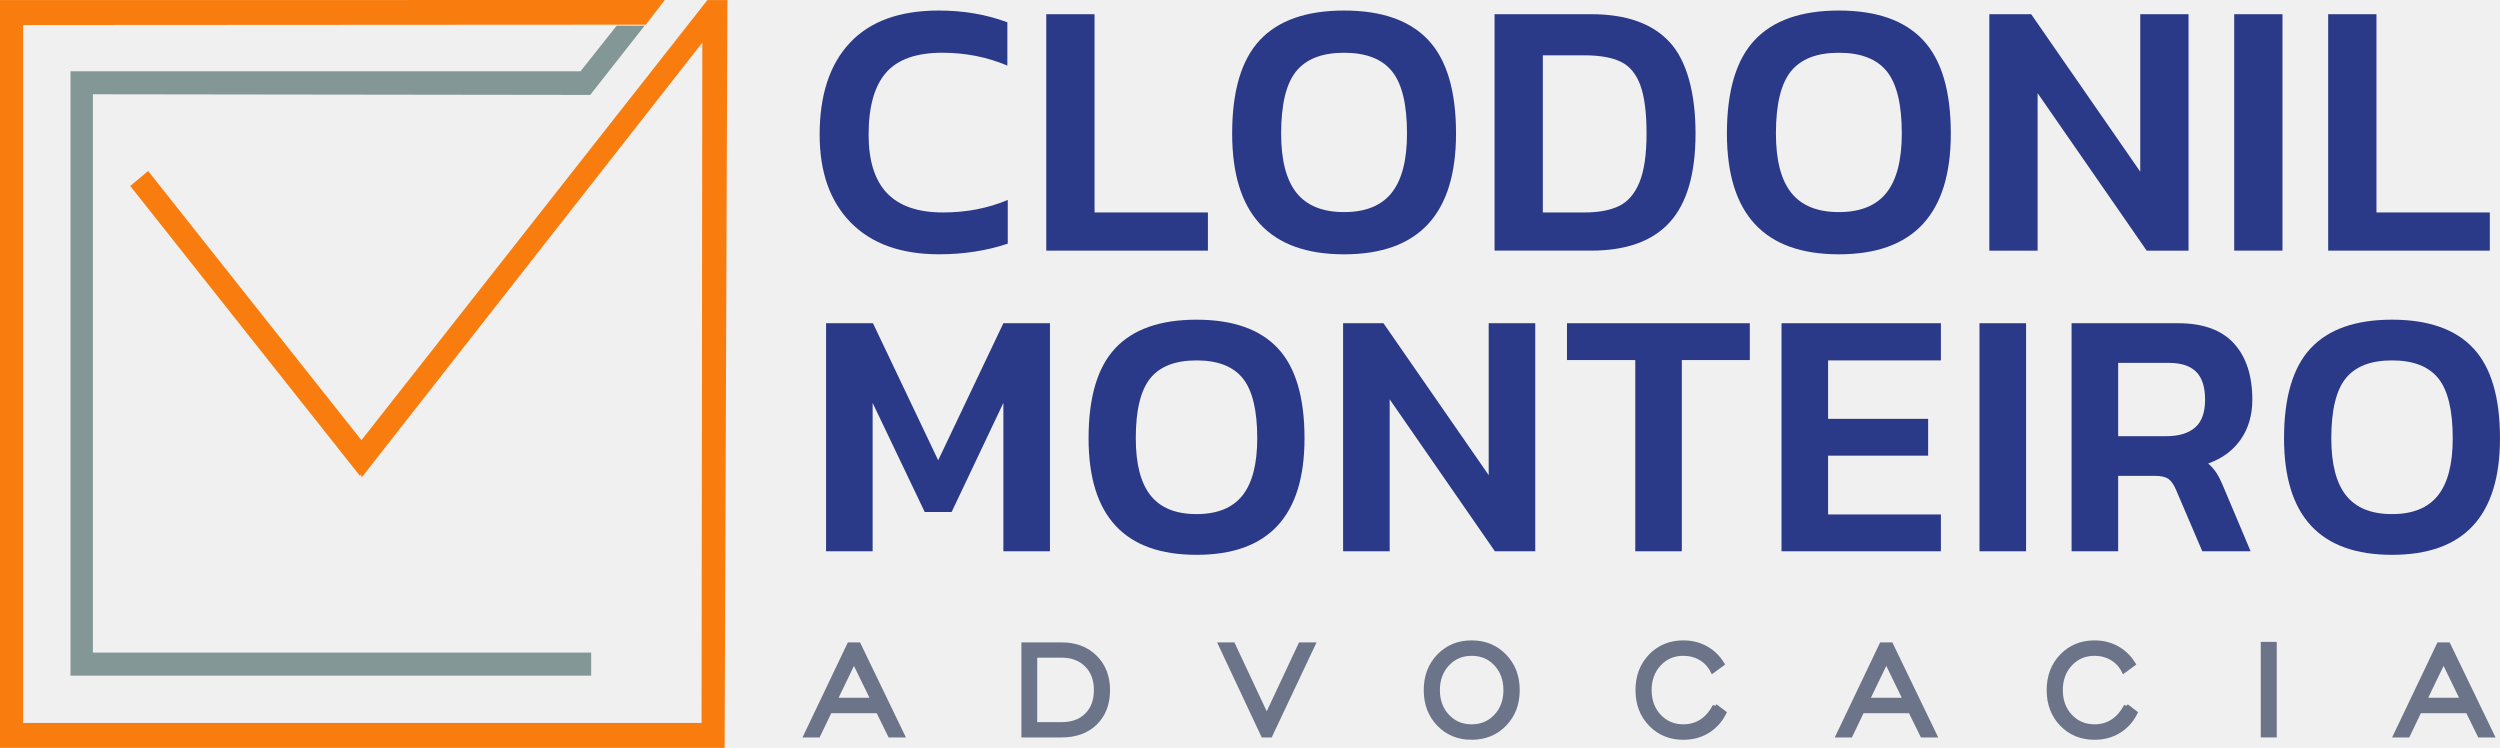
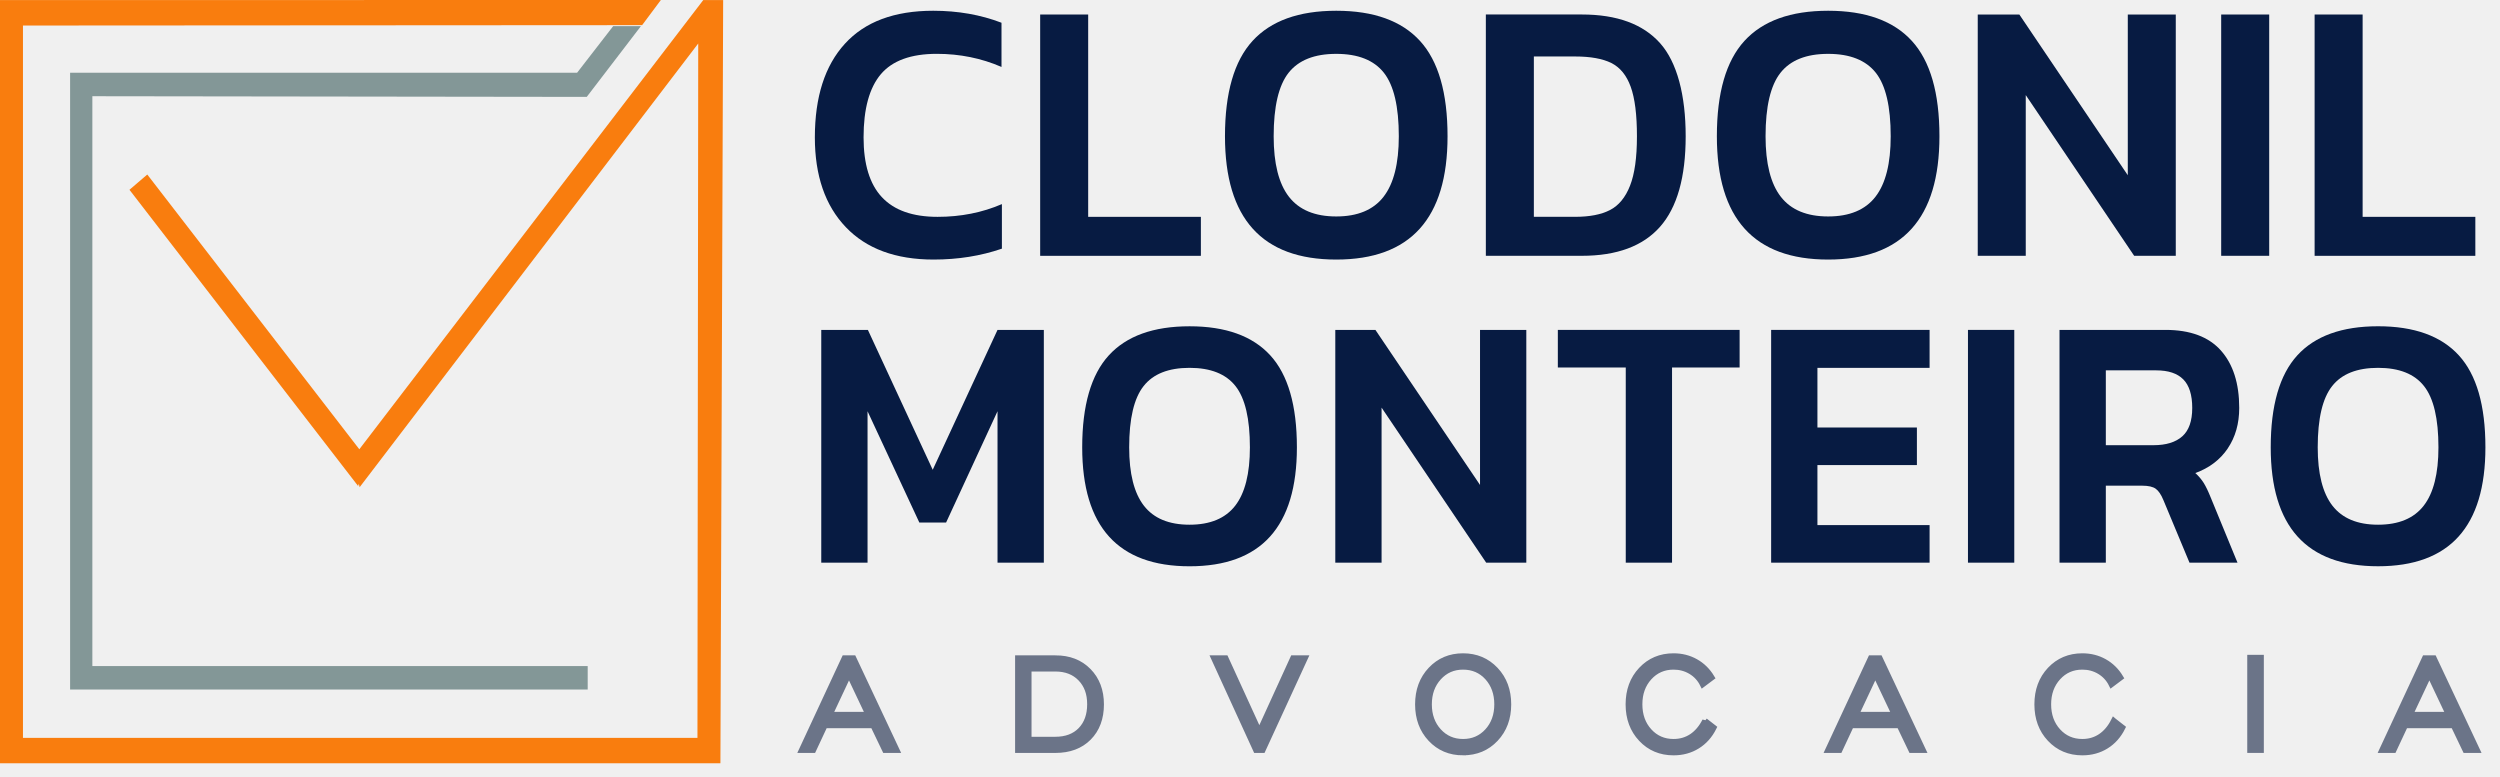
- <svg xmlns="http://www.w3.org/2000/svg" width="117" height="35" viewBox="0 0 117 35" fill="none">
-   <g clip-path="url(#clip0_629_1680)">
-     <path fill-rule="evenodd" clip-rule="evenodd" d="M113.458 32.769H115.267L114.359 30.901L113.458 32.769ZM112.133 34.397L114.147 30.178H114.572L116.609 34.397H116.054L115.496 33.262H113.225L112.681 34.397H112.133Z" fill="#6B7488" />
-     <path fill-rule="evenodd" clip-rule="evenodd" d="M113.458 32.769H115.267L114.359 30.901L113.458 32.769ZM112.133 34.397L114.147 30.178H114.572L116.609 34.397H116.054L115.496 33.262H113.225L112.681 34.397H112.133Z" stroke="#6B7488" stroke-width="0.23" stroke-miterlimit="2.61" />
-     <path d="M106.437 30.155H105.919V34.397H106.437V30.155Z" fill="#6B7488" />
-     <path d="M106.437 30.155H105.919V34.397H106.437V30.155Z" stroke="#6B7488" stroke-width="0.23" stroke-miterlimit="2.61" />
-     <path fill-rule="evenodd" clip-rule="evenodd" d="M99.506 33.051L99.918 33.364C99.73 33.731 99.471 34.014 99.142 34.211C98.816 34.408 98.444 34.507 98.025 34.507C97.41 34.507 96.902 34.298 96.5 33.882C96.1 33.466 95.899 32.938 95.899 32.297C95.899 31.656 96.1 31.126 96.502 30.71C96.904 30.294 97.412 30.085 98.024 30.085C98.404 30.085 98.751 30.169 99.064 30.34C99.376 30.511 99.631 30.755 99.826 31.07L99.398 31.384C99.269 31.132 99.083 30.933 98.84 30.791C98.597 30.649 98.325 30.577 98.025 30.577C97.564 30.577 97.182 30.74 96.879 31.065C96.577 31.39 96.425 31.801 96.425 32.296C96.425 32.793 96.576 33.204 96.879 33.528C97.182 33.851 97.564 34.013 98.025 34.013C98.348 34.013 98.634 33.931 98.884 33.768C99.135 33.605 99.341 33.366 99.506 33.05L99.506 33.051Z" fill="#6B7488" />
-     <path fill-rule="evenodd" clip-rule="evenodd" d="M99.506 33.051L99.918 33.364C99.73 33.731 99.471 34.014 99.142 34.211C98.816 34.408 98.444 34.507 98.025 34.507C97.41 34.507 96.902 34.298 96.5 33.882C96.1 33.466 95.899 32.938 95.899 32.297C95.899 31.657 96.1 31.126 96.502 30.71C96.904 30.294 97.412 30.085 98.024 30.085C98.404 30.085 98.751 30.169 99.064 30.34C99.376 30.511 99.631 30.755 99.826 31.07L99.398 31.384C99.269 31.132 99.083 30.933 98.84 30.791C98.597 30.649 98.325 30.577 98.025 30.577C97.564 30.577 97.182 30.74 96.879 31.065C96.577 31.39 96.425 31.801 96.425 32.296C96.425 32.792 96.576 33.204 96.879 33.528C97.182 33.851 97.564 34.013 98.025 34.013C98.348 34.013 98.634 33.931 98.884 33.768C99.135 33.605 99.341 33.366 99.506 33.05L99.506 33.051Z" stroke="#6B7488" stroke-width="0.23" stroke-miterlimit="2.61" />
-     <path fill-rule="evenodd" clip-rule="evenodd" d="M87.376 32.769H89.186L88.277 30.901L87.376 32.769ZM86.05 34.397L88.064 30.178H88.489L90.526 34.397H89.971L89.412 33.262H87.142L86.598 34.397H86.05Z" fill="#6B7488" />
-     <path fill-rule="evenodd" clip-rule="evenodd" d="M87.376 32.769H89.186L88.277 30.901L87.376 32.769ZM86.05 34.397L88.064 30.178H88.489L90.526 34.397H89.971L89.412 33.262H87.142L86.598 34.397H86.05Z" stroke="#6B7488" stroke-width="0.23" stroke-miterlimit="2.61" />
-     <path fill-rule="evenodd" clip-rule="evenodd" d="M80.263 33.051L80.675 33.364C80.487 33.731 80.228 34.014 79.899 34.211C79.573 34.408 79.2 34.507 78.782 34.507C78.167 34.507 77.659 34.298 77.257 33.882C76.857 33.466 76.656 32.938 76.656 32.297C76.656 31.657 76.857 31.126 77.258 30.71C77.661 30.294 78.168 30.085 78.781 30.085C79.161 30.085 79.508 30.169 79.82 30.34C80.133 30.511 80.388 30.755 80.583 31.07L80.155 31.384C80.026 31.132 79.84 30.933 79.597 30.791C79.354 30.649 79.082 30.577 78.782 30.577C78.321 30.577 77.939 30.74 77.636 31.065C77.333 31.39 77.182 31.801 77.182 32.296C77.182 32.792 77.333 33.204 77.636 33.528C77.939 33.851 78.321 34.013 78.782 34.013C79.105 34.013 79.391 33.931 79.641 33.768C79.892 33.605 80.098 33.366 80.263 33.05L80.263 33.051Z" fill="#6B7488" />
-     <path fill-rule="evenodd" clip-rule="evenodd" d="M80.263 33.051L80.675 33.364C80.487 33.731 80.228 34.014 79.899 34.211C79.573 34.408 79.2 34.507 78.782 34.507C78.167 34.507 77.659 34.298 77.257 33.882C76.857 33.466 76.656 32.938 76.656 32.297C76.656 31.657 76.857 31.126 77.258 30.71C77.661 30.294 78.168 30.085 78.781 30.085C79.161 30.085 79.508 30.169 79.82 30.34C80.133 30.511 80.388 30.755 80.583 31.07L80.155 31.384C80.026 31.132 79.84 30.933 79.597 30.791C79.354 30.649 79.082 30.577 78.782 30.577C78.321 30.577 77.939 30.74 77.636 31.065C77.333 31.39 77.182 31.801 77.182 32.296C77.182 32.792 77.333 33.204 77.636 33.528C77.939 33.851 78.321 34.013 78.782 34.013C79.105 34.013 79.391 33.931 79.641 33.768C79.892 33.605 80.098 33.366 80.263 33.05L80.263 33.051Z" stroke="#6B7488" stroke-width="0.23" stroke-miterlimit="2.61" />
-     <path fill-rule="evenodd" clip-rule="evenodd" d="M68.873 34.014C69.335 34.014 69.717 33.852 70.021 33.528C70.323 33.205 70.475 32.794 70.475 32.297C70.475 31.8 70.323 31.387 70.022 31.063C69.721 30.739 69.337 30.578 68.873 30.578C68.409 30.578 68.03 30.741 67.726 31.066C67.424 31.39 67.272 31.801 67.272 32.297C67.272 32.792 67.423 33.205 67.726 33.528C68.03 33.852 68.412 34.014 68.873 34.014ZM68.872 34.507C68.256 34.507 67.748 34.298 67.347 33.882C66.947 33.466 66.746 32.938 66.746 32.297C66.746 31.657 66.947 31.126 67.35 30.71C67.751 30.294 68.258 30.085 68.872 30.085C69.486 30.085 69.997 30.293 70.402 30.712C70.806 31.13 71.008 31.658 71.008 32.297C71.008 32.936 70.806 33.466 70.403 33.882C70.001 34.298 69.49 34.506 68.872 34.506V34.507Z" fill="#6B7488" />
-     <path fill-rule="evenodd" clip-rule="evenodd" d="M68.873 34.014C69.335 34.014 69.717 33.852 70.021 33.528C70.323 33.205 70.475 32.794 70.475 32.297C70.475 31.8 70.323 31.387 70.022 31.063C69.721 30.739 69.337 30.578 68.873 30.578C68.409 30.578 68.03 30.741 67.726 31.066C67.424 31.39 67.272 31.801 67.272 32.297C67.272 32.792 67.423 33.205 67.726 33.528C68.03 33.852 68.412 34.014 68.873 34.014ZM68.872 34.507C68.256 34.507 67.748 34.298 67.347 33.882C66.947 33.466 66.746 32.938 66.746 32.297C66.746 31.657 66.947 31.126 67.35 30.71C67.751 30.294 68.258 30.085 68.872 30.085C69.486 30.085 69.997 30.293 70.402 30.712C70.806 31.13 71.008 31.658 71.008 32.297C71.008 32.936 70.806 33.466 70.403 33.882C70.001 34.298 69.49 34.506 68.872 34.506V34.507Z" stroke="#6B7488" stroke-width="0.23" stroke-miterlimit="2.61" />
-     <path fill-rule="evenodd" clip-rule="evenodd" d="M59.442 34.397H59.122L57.141 30.178H57.696L59.282 33.559L60.868 30.178H61.434L59.442 34.397Z" fill="#6B7488" />
-     <path fill-rule="evenodd" clip-rule="evenodd" d="M59.442 34.397H59.122L57.141 30.178H57.696L59.282 33.559L60.868 30.178H61.434L59.442 34.397Z" stroke="#6B7488" stroke-width="0.23" stroke-miterlimit="2.61" />
-     <path fill-rule="evenodd" clip-rule="evenodd" d="M49.679 30.663H48.427V33.911H49.679C50.185 33.911 50.583 33.766 50.873 33.474C51.164 33.182 51.309 32.788 51.309 32.291C51.309 31.802 51.161 31.408 50.865 31.111C50.57 30.812 50.174 30.663 49.678 30.663H49.679ZM49.679 30.178C50.326 30.178 50.846 30.374 51.241 30.767C51.637 31.16 51.835 31.67 51.835 32.299C51.835 32.934 51.641 33.442 51.252 33.825C50.862 34.207 50.338 34.397 49.678 34.397H47.916V30.179H49.678L49.679 30.178Z" fill="#6B7488" />
-     <path fill-rule="evenodd" clip-rule="evenodd" d="M49.679 30.663H48.427V33.911H49.679C50.185 33.911 50.583 33.766 50.873 33.474C51.164 33.182 51.309 32.788 51.309 32.291C51.309 31.795 51.161 31.408 50.865 31.111C50.57 30.812 50.174 30.663 49.678 30.663H49.679ZM49.679 30.178C50.326 30.178 50.846 30.374 51.241 30.767C51.637 31.16 51.835 31.67 51.835 32.299C51.835 32.929 51.641 33.442 51.252 33.825C50.862 34.207 50.338 34.397 49.678 34.397H47.916V30.179H49.678L49.679 30.178Z" stroke="#6B7488" stroke-width="0.23" stroke-miterlimit="2.61" />
-     <path fill-rule="evenodd" clip-rule="evenodd" d="M39.064 32.769H40.874L39.965 30.901L39.064 32.769ZM37.739 34.397L39.753 30.178H40.177L42.214 34.397H41.659L41.101 33.262H38.83L38.286 34.397H37.739Z" fill="#6B7488" />
-     <path fill-rule="evenodd" clip-rule="evenodd" d="M39.064 32.769H40.874L39.965 30.901L39.064 32.769ZM37.739 34.397L39.753 30.178H40.177L42.214 34.397H41.659L41.101 33.262H38.83L38.286 34.397H37.739Z" stroke="#6B7488" stroke-width="0.23" stroke-miterlimit="2.61" />
-     <path d="M41.513 9.041C40.939 8.439 40.651 7.526 40.651 6.3C40.651 4.994 40.922 4.029 41.463 3.405C42.004 2.781 42.883 2.468 44.099 2.468C45.181 2.468 46.197 2.669 47.145 3.07V1.043C46.164 0.677 45.093 0.493 43.932 0.493C42.102 0.493 40.715 0.997 39.773 2.005C38.83 3.013 38.359 4.445 38.359 6.3C38.359 8.053 38.844 9.425 39.815 10.415C40.786 11.406 42.164 11.901 43.949 11.901C45.099 11.901 46.169 11.735 47.163 11.403V9.358C46.237 9.748 45.227 9.943 44.133 9.943C42.962 9.943 42.089 9.642 41.514 9.04L41.513 9.041Z" fill="#2B3A88" />
-     <path d="M51.225 0.665H48.966V11.73H56.53V9.943H51.225V0.665Z" fill="#2B3A88" />
-     <path d="M62.903 0.493C61.14 0.493 59.826 0.954 58.962 1.876C58.097 2.799 57.665 4.256 57.665 6.249C57.665 10.017 59.411 11.902 62.903 11.902C66.395 11.902 68.142 10.017 68.142 6.249C68.142 4.256 67.71 2.799 66.845 1.876C65.98 0.954 64.667 0.493 62.903 0.493ZM65.129 9.024C64.649 9.625 63.907 9.926 62.903 9.926C61.899 9.926 61.156 9.625 60.676 9.024C60.197 8.422 59.957 7.497 59.957 6.249C59.957 4.886 60.191 3.916 60.66 3.337C61.129 2.758 61.876 2.469 62.903 2.469C63.929 2.469 64.677 2.758 65.145 3.337C65.614 3.915 65.848 4.886 65.848 6.249C65.848 7.497 65.608 8.422 65.128 9.024H65.129Z" fill="#2B3A88" />
-     <path d="M74.464 0.665H69.945V11.729H74.464C76.115 11.729 77.343 11.285 78.146 10.398C78.95 9.51 79.351 8.127 79.351 6.248C79.351 4.37 78.95 2.855 78.146 1.979C77.343 1.103 76.115 0.664 74.464 0.664V0.665ZM76.732 8.517C76.514 9.055 76.199 9.428 75.786 9.633C75.374 9.839 74.827 9.943 74.146 9.943H72.205V2.589H74.146C74.871 2.589 75.44 2.69 75.853 2.89C76.266 3.09 76.57 3.454 76.765 3.981C76.96 4.507 77.058 5.263 77.058 6.248C77.058 7.234 76.949 7.978 76.732 8.517Z" fill="#2B3A88" />
-     <path d="M86.058 0.493C84.296 0.493 82.982 0.954 82.117 1.876C81.252 2.799 80.82 4.256 80.82 6.249C80.82 10.017 82.566 11.902 86.058 11.902C89.551 11.902 91.298 10.017 91.298 6.249C91.298 4.256 90.865 2.799 90 1.876C89.135 0.954 87.822 0.493 86.058 0.493ZM88.285 9.024C87.805 9.625 87.063 9.926 86.058 9.926C85.054 9.926 84.312 9.625 83.832 9.024C83.353 8.422 83.113 7.497 83.113 6.249C83.113 4.886 83.347 3.916 83.816 3.337C84.284 2.758 85.032 2.469 86.058 2.469C87.085 2.469 87.833 2.758 88.301 3.337C88.77 3.915 89.004 4.886 89.004 6.249C89.004 7.497 88.764 8.422 88.284 9.024H88.285Z" fill="#2B3A88" />
-     <path d="M100.164 8.036L95.059 0.665H93.101V11.73H95.36V4.359L100.465 11.73H102.423V0.665H100.164V8.036Z" fill="#2B3A88" />
-     <path d="M106.82 0.665H104.561V11.729H106.82V0.665Z" fill="#2B3A88" />
-     <path d="M111.218 9.943V0.665H108.959V11.73H116.524V9.943H111.218Z" fill="#2B3A88" />
-     <path d="M43.907 21.541L40.855 15.127H38.66V25.8H40.839V18.856L43.277 23.961H44.536L46.958 18.856V25.8H49.138V15.127H46.958L43.907 21.541Z" fill="#2B3A88" />
-     <path d="M55.998 14.961C54.297 14.961 53.03 15.406 52.196 16.296C51.362 17.185 50.945 18.591 50.945 20.514C50.945 24.148 52.629 25.966 55.998 25.966C59.367 25.966 61.051 24.149 61.051 20.514C61.051 18.591 60.634 17.185 59.8 16.296C58.965 15.406 57.698 14.961 55.998 14.961ZM58.145 23.19C57.682 23.77 56.966 24.06 55.997 24.06C55.028 24.06 54.313 23.77 53.85 23.19C53.387 22.61 53.155 21.718 53.155 20.513C53.155 19.198 53.381 18.262 53.834 17.703C54.286 17.145 55.007 16.867 55.997 16.867C56.987 16.867 57.709 17.145 58.16 17.703C58.613 18.262 58.839 19.198 58.839 20.513C58.839 21.717 58.607 22.61 58.145 23.19Z" fill="#2B3A88" />
-     <path d="M69.671 22.237L64.746 15.127H62.857V25.8H65.037V18.69L69.961 25.8H71.85V15.127H69.671V22.237Z" fill="#2B3A88" />
-     <path d="M73.335 16.851H76.531V25.8H78.71V16.851H81.891V15.127H73.335V16.851Z" fill="#2B3A88" />
-     <path d="M83.375 25.8H90.834V24.077H85.554V21.325H90.237V19.602H85.554V16.867H90.834V15.127H83.375V25.8Z" fill="#2B3A88" />
-     <path d="M94.82 15.127H92.64V25.8H94.82V15.127Z" fill="#2B3A88" />
-     <path d="M104.869 20.563C105.229 20.043 105.409 19.424 105.409 18.707C105.409 17.579 105.122 16.701 104.546 16.071C103.97 15.442 103.101 15.127 101.939 15.127H96.95V25.8H99.13V22.27H100.84C101.131 22.27 101.344 22.317 101.478 22.411C101.613 22.505 101.734 22.679 101.842 22.933L103.068 25.8H105.329L104.07 22.817C103.952 22.53 103.841 22.306 103.739 22.146C103.636 21.986 103.505 21.834 103.343 21.691C104 21.459 104.508 21.083 104.869 20.563L104.869 20.563ZM102.73 20.008C102.418 20.278 101.965 20.414 101.374 20.414H99.13V16.983H101.503C102.073 16.983 102.498 17.121 102.778 17.397C103.058 17.674 103.198 18.11 103.198 18.707C103.198 19.304 103.042 19.737 102.73 20.008H102.73Z" fill="#2B3A88" />
-     <path d="M115.748 16.295C114.914 15.405 113.647 14.961 111.946 14.961C110.246 14.961 108.979 15.405 108.144 16.295C107.31 17.185 106.893 18.591 106.893 20.513C106.893 24.148 108.577 25.966 111.946 25.966C115.315 25.966 116.999 24.148 116.999 20.513C116.999 18.59 116.582 17.184 115.748 16.295ZM114.094 23.19C113.631 23.77 112.916 24.06 111.946 24.06C110.977 24.06 110.262 23.77 109.799 23.19C109.336 22.61 109.105 21.718 109.105 20.513C109.105 19.198 109.33 18.262 109.783 17.703C110.235 17.145 110.956 16.867 111.946 16.867C112.937 16.867 113.658 17.145 114.11 17.703C114.562 18.262 114.788 19.198 114.788 20.513C114.788 21.717 114.556 22.61 114.094 23.19Z" fill="#2B3A88" />
-     <path fill-rule="evenodd" clip-rule="evenodd" d="M3.3 3.334H27.168L28.864 1.2H30.17L27.621 4.443L4.348 4.412V30.542H27.666V31.62H3.3V3.334Z" fill="#839797" />
-     <path d="M30.066 0.614L30.393 0.192H29.09L28.761 0.614" fill="#839797" />
-     <path fill-rule="evenodd" clip-rule="evenodd" d="M6.094 8.703L6.933 8.003L16.915 20.601L33.105 0.004H34.042L33.913 35H0V0.004L31.11 0L30.227 1.154L1.081 1.171V33.833H32.833L32.868 1.995L16.929 22.341L16.892 22.183L16.855 22.283L6.094 8.703Z" fill="#F97D0E" />
+ <svg xmlns="http://www.w3.org/2000/svg" width="103" height="32" viewBox="0 0 103 32" fill="none">
+   <g clip-path="url(#clip0_461_64)">
+     <path fill-rule="evenodd" clip-rule="evenodd" d="M99.3 29.443H100.884L100.089 27.764L99.3 29.443ZM98.14 30.905L99.903 27.115H100.275L102.058 30.905H101.572L101.084 29.886H99.096L98.62 30.905H98.14Z" fill="#6B7488" />
+     <path fill-rule="evenodd" clip-rule="evenodd" d="M99.3 29.443H100.884L100.089 27.764L99.3 29.443ZM98.14 30.905L99.903 27.115H100.275L102.058 30.905H101.572L101.084 29.886H99.096L98.62 30.905H98.14Z" stroke="#6B7488" stroke-width="0.23" stroke-miterlimit="2.61" />
+     <path d="M93.155 27.094H92.702V30.905H93.155V27.094Z" fill="#6B7488" />
+     <path d="M93.155 27.094H92.702V30.905H93.155V27.094Z" stroke="#6B7488" stroke-width="0.23" stroke-miterlimit="2.61" />
+     <path fill-rule="evenodd" clip-rule="evenodd" d="M87.089 29.697L87.449 29.978C87.284 30.307 87.058 30.562 86.771 30.738C86.485 30.916 86.159 31.005 85.793 31.005C85.255 31.005 84.81 30.817 84.458 30.443C84.108 30.07 83.932 29.595 83.932 29.02C83.932 28.443 84.108 27.967 84.459 27.593C84.812 27.219 85.256 27.031 85.792 27.031C86.124 27.031 86.428 27.107 86.702 27.261C86.975 27.414 87.198 27.633 87.369 27.917L86.994 28.198C86.882 27.972 86.718 27.794 86.506 27.666C86.293 27.538 86.055 27.474 85.793 27.474C85.389 27.474 85.055 27.62 84.79 27.912C84.525 28.204 84.392 28.573 84.392 29.018C84.392 29.465 84.525 29.834 84.79 30.125C85.055 30.416 85.389 30.561 85.793 30.561C86.076 30.561 86.326 30.487 86.545 30.341C86.764 30.194 86.945 29.98 87.088 29.696L87.089 29.697Z" fill="#6B7488" />
+     <path fill-rule="evenodd" clip-rule="evenodd" d="M87.089 29.697L87.449 29.978C87.284 30.307 87.058 30.562 86.771 30.738C86.485 30.916 86.159 31.005 85.793 31.005C85.255 31.005 84.81 30.817 84.458 30.443C84.108 30.07 83.932 29.595 83.932 29.02C83.932 28.444 84.108 27.967 84.459 27.593C84.812 27.219 85.256 27.031 85.792 27.031C86.124 27.031 86.428 27.107 86.702 27.261C86.975 27.414 87.198 27.633 87.369 27.917L86.994 28.198C86.882 27.972 86.718 27.794 86.506 27.666C86.293 27.538 86.055 27.474 85.793 27.474C85.389 27.474 85.055 27.62 84.79 27.912C84.525 28.204 84.392 28.573 84.392 29.018C84.392 29.464 84.525 29.834 84.79 30.125C85.055 30.416 85.389 30.561 85.793 30.561C86.076 30.561 86.326 30.487 86.545 30.341C86.764 30.194 86.945 29.98 87.088 29.696L87.089 29.697Z" stroke="#6B7488" stroke-width="0.23" stroke-miterlimit="2.61" />
+     <path fill-rule="evenodd" clip-rule="evenodd" d="M76.473 29.443H78.056L77.261 27.764L76.473 29.443ZM75.312 30.905L77.075 27.115H77.447L79.23 30.905H78.743L78.255 29.886H76.268L75.792 30.905H75.312Z" fill="#6B7488" />
+     <path fill-rule="evenodd" clip-rule="evenodd" d="M76.473 29.443H78.056L77.261 27.764L76.473 29.443ZM75.312 30.905L77.075 27.115H77.447L79.23 30.905H78.743L78.255 29.886H76.268L75.792 30.905H75.312Z" stroke="#6B7488" stroke-width="0.23" stroke-miterlimit="2.61" />
+     <path fill-rule="evenodd" clip-rule="evenodd" d="M70.247 29.697L70.608 29.978C70.443 30.307 70.216 30.562 69.929 30.738C69.643 30.916 69.317 31.005 68.951 31.005C68.413 31.005 67.968 30.817 67.617 30.443C67.267 30.07 67.09 29.595 67.09 29.02C67.09 28.444 67.266 27.967 67.618 27.593C67.97 27.219 68.414 27.031 68.95 27.031C69.282 27.031 69.586 27.107 69.86 27.261C70.134 27.414 70.356 27.633 70.527 27.917L70.152 28.198C70.04 27.972 69.877 27.794 69.664 27.666C69.451 27.538 69.213 27.474 68.951 27.474C68.548 27.474 68.213 27.62 67.948 27.912C67.683 28.204 67.551 28.573 67.551 29.018C67.551 29.464 67.683 29.834 67.948 30.125C68.213 30.416 68.547 30.561 68.951 30.561C69.234 30.561 69.484 30.487 69.703 30.341C69.922 30.194 70.103 29.98 70.247 29.696L70.247 29.697Z" fill="#6B7488" />
+     <path fill-rule="evenodd" clip-rule="evenodd" d="M70.247 29.697L70.608 29.978C70.443 30.307 70.216 30.562 69.929 30.738C69.643 30.916 69.317 31.005 68.951 31.005C68.413 31.005 67.968 30.817 67.617 30.443C67.267 30.07 67.09 29.595 67.09 29.02C67.09 28.444 67.266 27.967 67.618 27.593C67.97 27.219 68.414 27.031 68.95 27.031C69.282 27.031 69.586 27.107 69.86 27.261C70.134 27.414 70.356 27.633 70.527 27.917L70.152 28.198C70.04 27.972 69.877 27.794 69.664 27.666C69.451 27.538 69.213 27.474 68.951 27.474C68.548 27.474 68.213 27.62 67.948 27.912C67.683 28.204 67.551 28.573 67.551 29.018C67.551 29.464 67.683 29.834 67.948 30.125C68.213 30.416 68.547 30.561 68.951 30.561C69.234 30.561 69.484 30.487 69.703 30.341C69.922 30.194 70.103 29.98 70.247 29.696L70.247 29.697Z" stroke="#6B7488" stroke-width="0.23" stroke-miterlimit="2.61" />
+     <path fill-rule="evenodd" clip-rule="evenodd" d="M60.279 30.561C60.683 30.561 61.017 30.416 61.283 30.125C61.547 29.835 61.68 29.465 61.68 29.019C61.68 28.573 61.547 28.201 61.284 27.91C61.021 27.62 60.685 27.474 60.279 27.474C59.873 27.474 59.541 27.621 59.275 27.913C59.01 28.204 58.877 28.574 58.877 29.019C58.877 29.464 59.01 29.835 59.275 30.125C59.541 30.416 59.875 30.561 60.279 30.561ZM60.278 31.005C59.739 31.005 59.294 30.817 58.943 30.443C58.593 30.07 58.417 29.595 58.417 29.02C58.417 28.444 58.593 27.967 58.945 27.593C59.297 27.219 59.741 27.031 60.278 27.031C60.815 27.031 61.262 27.219 61.617 27.595C61.971 27.971 62.147 28.445 62.147 29.019C62.147 29.593 61.971 30.069 61.618 30.443C61.265 30.817 60.819 31.004 60.278 31.004V31.005Z" fill="#6B7488" />
+     <path fill-rule="evenodd" clip-rule="evenodd" d="M60.279 30.561C60.683 30.561 61.017 30.416 61.283 30.125C61.547 29.835 61.68 29.465 61.68 29.019C61.68 28.573 61.547 28.201 61.284 27.91C61.021 27.62 60.685 27.474 60.279 27.474C59.873 27.474 59.541 27.621 59.275 27.913C59.01 28.204 58.877 28.574 58.877 29.019C58.877 29.464 59.01 29.835 59.275 30.125C59.541 30.416 59.875 30.561 60.279 30.561ZM60.278 31.005C59.739 31.005 59.294 30.817 58.943 30.443C58.593 30.07 58.417 29.595 58.417 29.02C58.417 28.444 58.593 27.967 58.945 27.593C59.297 27.219 59.741 27.031 60.278 27.031C60.815 27.031 61.262 27.219 61.617 27.595C61.971 27.971 62.147 28.445 62.147 29.019C62.147 29.593 61.971 30.069 61.618 30.443C61.265 30.817 60.819 31.004 60.278 31.004V31.005Z" stroke="#6B7488" stroke-width="0.23" stroke-miterlimit="2.61" />
+     <path fill-rule="evenodd" clip-rule="evenodd" d="M52.025 30.905H51.745L50.011 27.115H50.496L51.885 30.153L53.272 27.115H53.767L52.025 30.905Z" fill="#6B7488" />
+     <path fill-rule="evenodd" clip-rule="evenodd" d="M52.025 30.905H51.745L50.011 27.115H50.496L51.885 30.153L53.272 27.115H53.767L52.025 30.905Z" stroke="#6B7488" stroke-width="0.23" stroke-miterlimit="2.61" />
+     <path fill-rule="evenodd" clip-rule="evenodd" d="M43.48 27.551H42.384V30.47H43.48C43.922 30.47 44.271 30.338 44.525 30.077C44.779 29.814 44.906 29.46 44.906 29.014C44.906 28.574 44.777 28.221 44.518 27.953C44.26 27.685 43.913 27.551 43.479 27.551H43.48ZM43.48 27.115C44.046 27.115 44.501 27.291 44.847 27.644C45.193 27.997 45.367 28.456 45.367 29.021C45.367 29.591 45.197 30.048 44.856 30.391C44.515 30.735 44.056 30.906 43.479 30.906H41.937V27.116H43.479L43.48 27.115Z" fill="#6B7488" />
+     <path fill-rule="evenodd" clip-rule="evenodd" d="M43.48 27.551H42.384V30.47H43.48C43.922 30.47 44.271 30.338 44.525 30.077C44.779 29.814 44.906 29.46 44.906 29.014C44.906 28.567 44.777 28.221 44.518 27.953C44.26 27.685 43.913 27.551 43.479 27.551H43.48ZM43.48 27.115C44.046 27.115 44.501 27.291 44.847 27.644C45.193 27.997 45.367 28.456 45.367 29.021C45.367 29.587 45.197 30.048 44.856 30.391C44.515 30.735 44.056 30.906 43.479 30.906H41.937V27.116H43.479L43.48 27.115Z" stroke="#6B7488" stroke-width="0.23" stroke-miterlimit="2.61" />
+     <path fill-rule="evenodd" clip-rule="evenodd" d="M34.19 29.443H35.773L34.978 27.764L34.19 29.443ZM33.029 30.905L34.792 27.115H35.163L36.946 30.905H36.461L35.972 29.886H33.985L33.509 30.905H33.029Z" fill="#6B7488" />
+     <path fill-rule="evenodd" clip-rule="evenodd" d="M34.19 29.443H35.773L34.978 27.764L34.19 29.443ZM33.029 30.905L34.792 27.115H35.163L36.946 30.905H36.461L35.972 29.886H33.985L33.509 30.905H33.029Z" stroke="#6B7488" stroke-width="0.23" stroke-miterlimit="2.61" />
+     <path d="M36.333 8.123C35.83 7.583 35.579 6.762 35.579 5.661C35.579 4.488 35.816 3.621 36.289 3.059C36.763 2.499 37.532 2.218 38.596 2.218C39.543 2.218 40.432 2.398 41.262 2.758V0.937C40.403 0.608 39.466 0.443 38.45 0.443C36.848 0.443 35.635 0.896 34.81 1.802C33.984 2.707 33.572 3.994 33.572 5.661C33.572 7.235 33.997 8.468 34.847 9.358C35.696 10.248 36.902 10.694 38.465 10.694C39.471 10.694 40.408 10.544 41.278 10.245V8.409C40.467 8.759 39.583 8.934 38.626 8.934C37.601 8.934 36.837 8.663 36.334 8.123L36.333 8.123Z" fill="#071B42" />
+     <path d="M44.833 0.598H42.855V10.54H49.476V8.934H44.833V0.598Z" fill="#071B42" />
+     <path d="M55.054 0.443C53.511 0.443 52.361 0.858 51.604 1.686C50.847 2.515 50.469 3.824 50.469 5.615C50.469 9.001 51.997 10.694 55.054 10.694C58.11 10.694 59.639 9.001 59.639 5.615C59.639 3.824 59.261 2.515 58.504 1.686C57.747 0.858 56.597 0.443 55.054 0.443ZM57.002 8.108C56.582 8.648 55.932 8.918 55.053 8.918C54.175 8.918 53.525 8.648 53.105 8.108C52.685 7.568 52.475 6.737 52.475 5.615C52.475 4.39 52.68 3.518 53.09 2.998C53.501 2.479 54.155 2.219 55.053 2.219C55.952 2.219 56.606 2.479 57.016 2.998C57.426 3.518 57.631 4.39 57.631 5.615C57.631 6.737 57.421 7.568 57.001 8.108H57.002Z" fill="#071B42" />
+     <path d="M65.172 0.597H61.217V10.539H65.172C66.617 10.539 67.691 10.14 68.395 9.342C69.098 8.545 69.45 7.302 69.45 5.614C69.45 3.926 69.098 2.565 68.395 1.778C67.692 0.991 66.617 0.597 65.172 0.597V0.597ZM67.157 7.652C66.967 8.136 66.69 8.471 66.329 8.655C65.968 8.841 65.49 8.933 64.894 8.933H63.195V2.327H64.894C65.528 2.327 66.027 2.417 66.387 2.596C66.749 2.777 67.015 3.103 67.186 3.577C67.357 4.05 67.442 4.729 67.442 5.614C67.442 6.499 67.347 7.168 67.157 7.652Z" fill="#071B42" />
+     <path d="M75.32 0.443C73.777 0.443 72.627 0.858 71.87 1.686C71.113 2.515 70.735 3.824 70.735 5.615C70.735 9.001 72.263 10.694 75.32 10.694C78.376 10.694 79.905 9.001 79.905 5.615C79.905 3.824 79.526 2.515 78.769 1.686C78.013 0.858 76.863 0.443 75.32 0.443ZM77.268 8.108C76.848 8.648 76.199 8.918 75.32 8.918C74.44 8.918 73.791 8.648 73.371 8.108C72.951 7.568 72.741 6.737 72.741 5.615C72.741 4.39 72.946 3.518 73.357 2.998C73.767 2.479 74.421 2.219 75.32 2.219C76.218 2.219 76.872 2.479 77.283 2.998C77.693 3.518 77.897 4.39 77.897 5.615C77.897 6.737 77.688 7.568 77.267 8.108H77.268Z" fill="#071B42" />
+     <path d="M87.665 7.22L83.197 0.598H81.483V10.54H83.461V3.917L87.928 10.54H89.642V0.598H87.665V7.22Z" fill="#071B42" />
+     <path d="M93.491 0.598H91.513V10.539H93.491V0.598Z" fill="#071B42" />
+     <path d="M97.34 8.934V0.598H95.362V10.54H101.984V8.934H97.34Z" fill="#071B42" />
+     <path d="M38.428 19.355L35.757 13.592H33.836V23.182H35.743V16.943L37.877 21.529H38.979L41.098 16.943V23.182H43.006V13.592H41.098L38.428 19.355Z" fill="#071B42" />
+     <path d="M49.01 13.443C47.521 13.443 46.412 13.843 45.682 14.642C44.952 15.441 44.587 16.705 44.587 18.432C44.587 21.698 46.061 23.331 49.01 23.331C51.958 23.331 53.432 21.698 53.432 18.432C53.432 16.704 53.067 15.441 52.337 14.642C51.607 13.843 50.498 13.443 49.01 13.443ZM50.889 20.837C50.484 21.358 49.858 21.618 49.009 21.618C48.161 21.618 47.535 21.358 47.13 20.837C46.725 20.315 46.522 19.514 46.522 18.431C46.522 17.25 46.72 16.409 47.116 15.907C47.511 15.405 48.142 15.155 49.009 15.155C49.876 15.155 50.507 15.405 50.903 15.907C51.299 16.409 51.496 17.25 51.496 18.431C51.496 19.513 51.294 20.315 50.889 20.837Z" fill="#071B42" />
+     <path d="M60.977 19.98L56.667 13.592H55.014V23.182H56.921V16.794L61.231 23.182H62.884V13.592H60.977V19.98Z" fill="#071B42" />
+     <path d="M64.183 15.141H66.981V23.182H68.888V15.141H71.672V13.592H64.183V15.141Z" fill="#071B42" />
+     <path d="M72.971 23.182H79.499V21.634H74.878V19.161H78.976V17.613H74.878V15.156H79.499V13.592H72.971V23.182Z" fill="#071B42" />
+     <path d="M82.988 13.592H81.08V23.182H82.988V13.592Z" fill="#071B42" />
+     <path d="M91.782 18.476C92.098 18.009 92.256 17.453 92.256 16.808C92.256 15.795 92.004 15.006 91.5 14.44C90.996 13.875 90.235 13.592 89.218 13.592H84.852V23.182H86.76V20.01H88.257C88.511 20.01 88.698 20.052 88.815 20.136C88.933 20.221 89.039 20.377 89.133 20.606L90.207 23.182H92.185L91.083 20.501C90.98 20.244 90.883 20.042 90.794 19.899C90.704 19.755 90.589 19.618 90.447 19.489C91.022 19.281 91.467 18.943 91.783 18.477L91.782 18.476ZM89.91 17.977C89.638 18.22 89.241 18.342 88.723 18.342H86.76V15.259H88.837C89.336 15.259 89.708 15.383 89.953 15.632C90.197 15.88 90.32 16.272 90.32 16.808C90.32 17.345 90.183 17.734 89.911 17.977H89.91Z" fill="#071B42" />
+     <path d="M101.304 14.641C100.574 13.842 99.465 13.442 97.977 13.442C96.489 13.442 95.379 13.842 94.649 14.641C93.919 15.441 93.554 16.704 93.554 18.431C93.554 21.697 95.028 23.33 97.977 23.33C100.925 23.33 102.399 21.697 102.399 18.431C102.399 16.703 102.034 15.44 101.304 14.641ZM99.856 20.836C99.451 21.357 98.825 21.618 97.977 21.618C97.129 21.618 96.503 21.357 96.097 20.836C95.693 20.315 95.49 19.513 95.49 18.431C95.49 17.249 95.687 16.408 96.084 15.907C96.479 15.405 97.11 15.155 97.977 15.155C98.844 15.155 99.475 15.405 99.87 15.907C100.266 16.408 100.464 17.249 100.464 18.431C100.464 19.513 100.261 20.315 99.856 20.836Z" fill="#071B42" />
+     <path fill-rule="evenodd" clip-rule="evenodd" d="M2.888 2.996H23.777L25.262 1.078H26.405L24.174 3.992L3.805 3.964V27.442H24.213V28.41H2.888V2.996Z" fill="#839797" />
+     <path d="M26.314 0.552L26.6 0.172H25.46L25.171 0.552" fill="#839797" />
+     <path fill-rule="evenodd" clip-rule="evenodd" d="M5.334 7.819L6.068 7.19L14.804 18.51L28.974 0.003H29.794L29.681 31.447H0V0.003L27.228 0L26.455 1.036L0.946 1.052V30.399H28.735L28.767 1.792L14.817 20.073L14.784 19.932L14.752 20.021L5.334 7.819Z" fill="#F97D0E" />
  </g>
  <defs>
-     <clipPath id="clip0_629_1680">
-       <rect width="117" height="35" fill="white" />
+     <clipPath id="clip0_461_64">
+       <rect width="102.4" height="31.447" fill="white" />
    </clipPath>
  </defs>
</svg>
